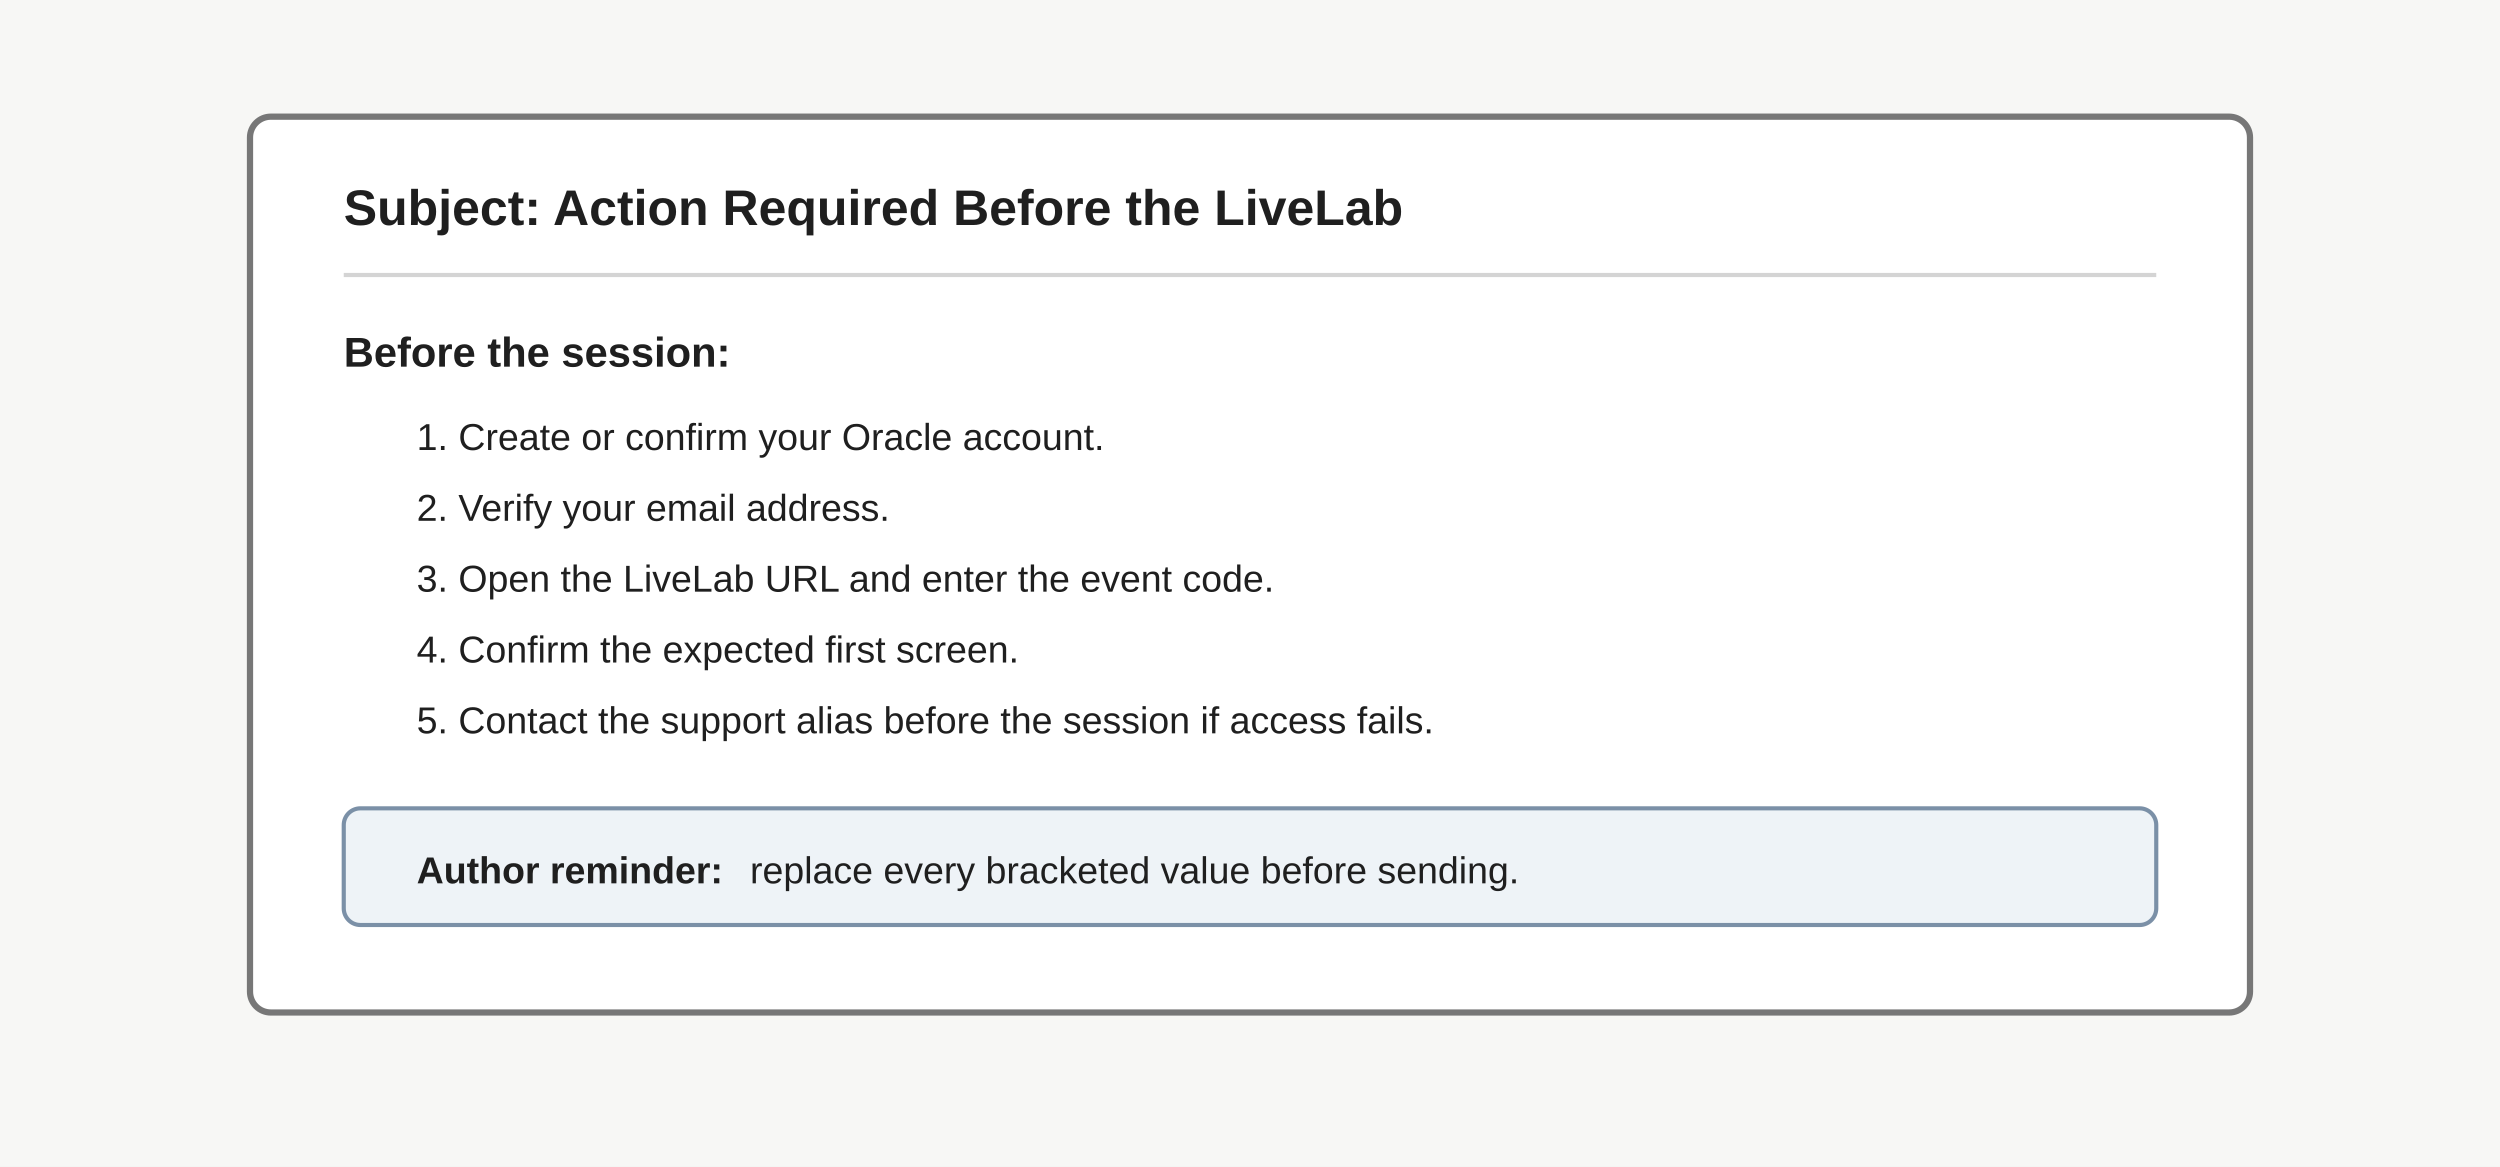
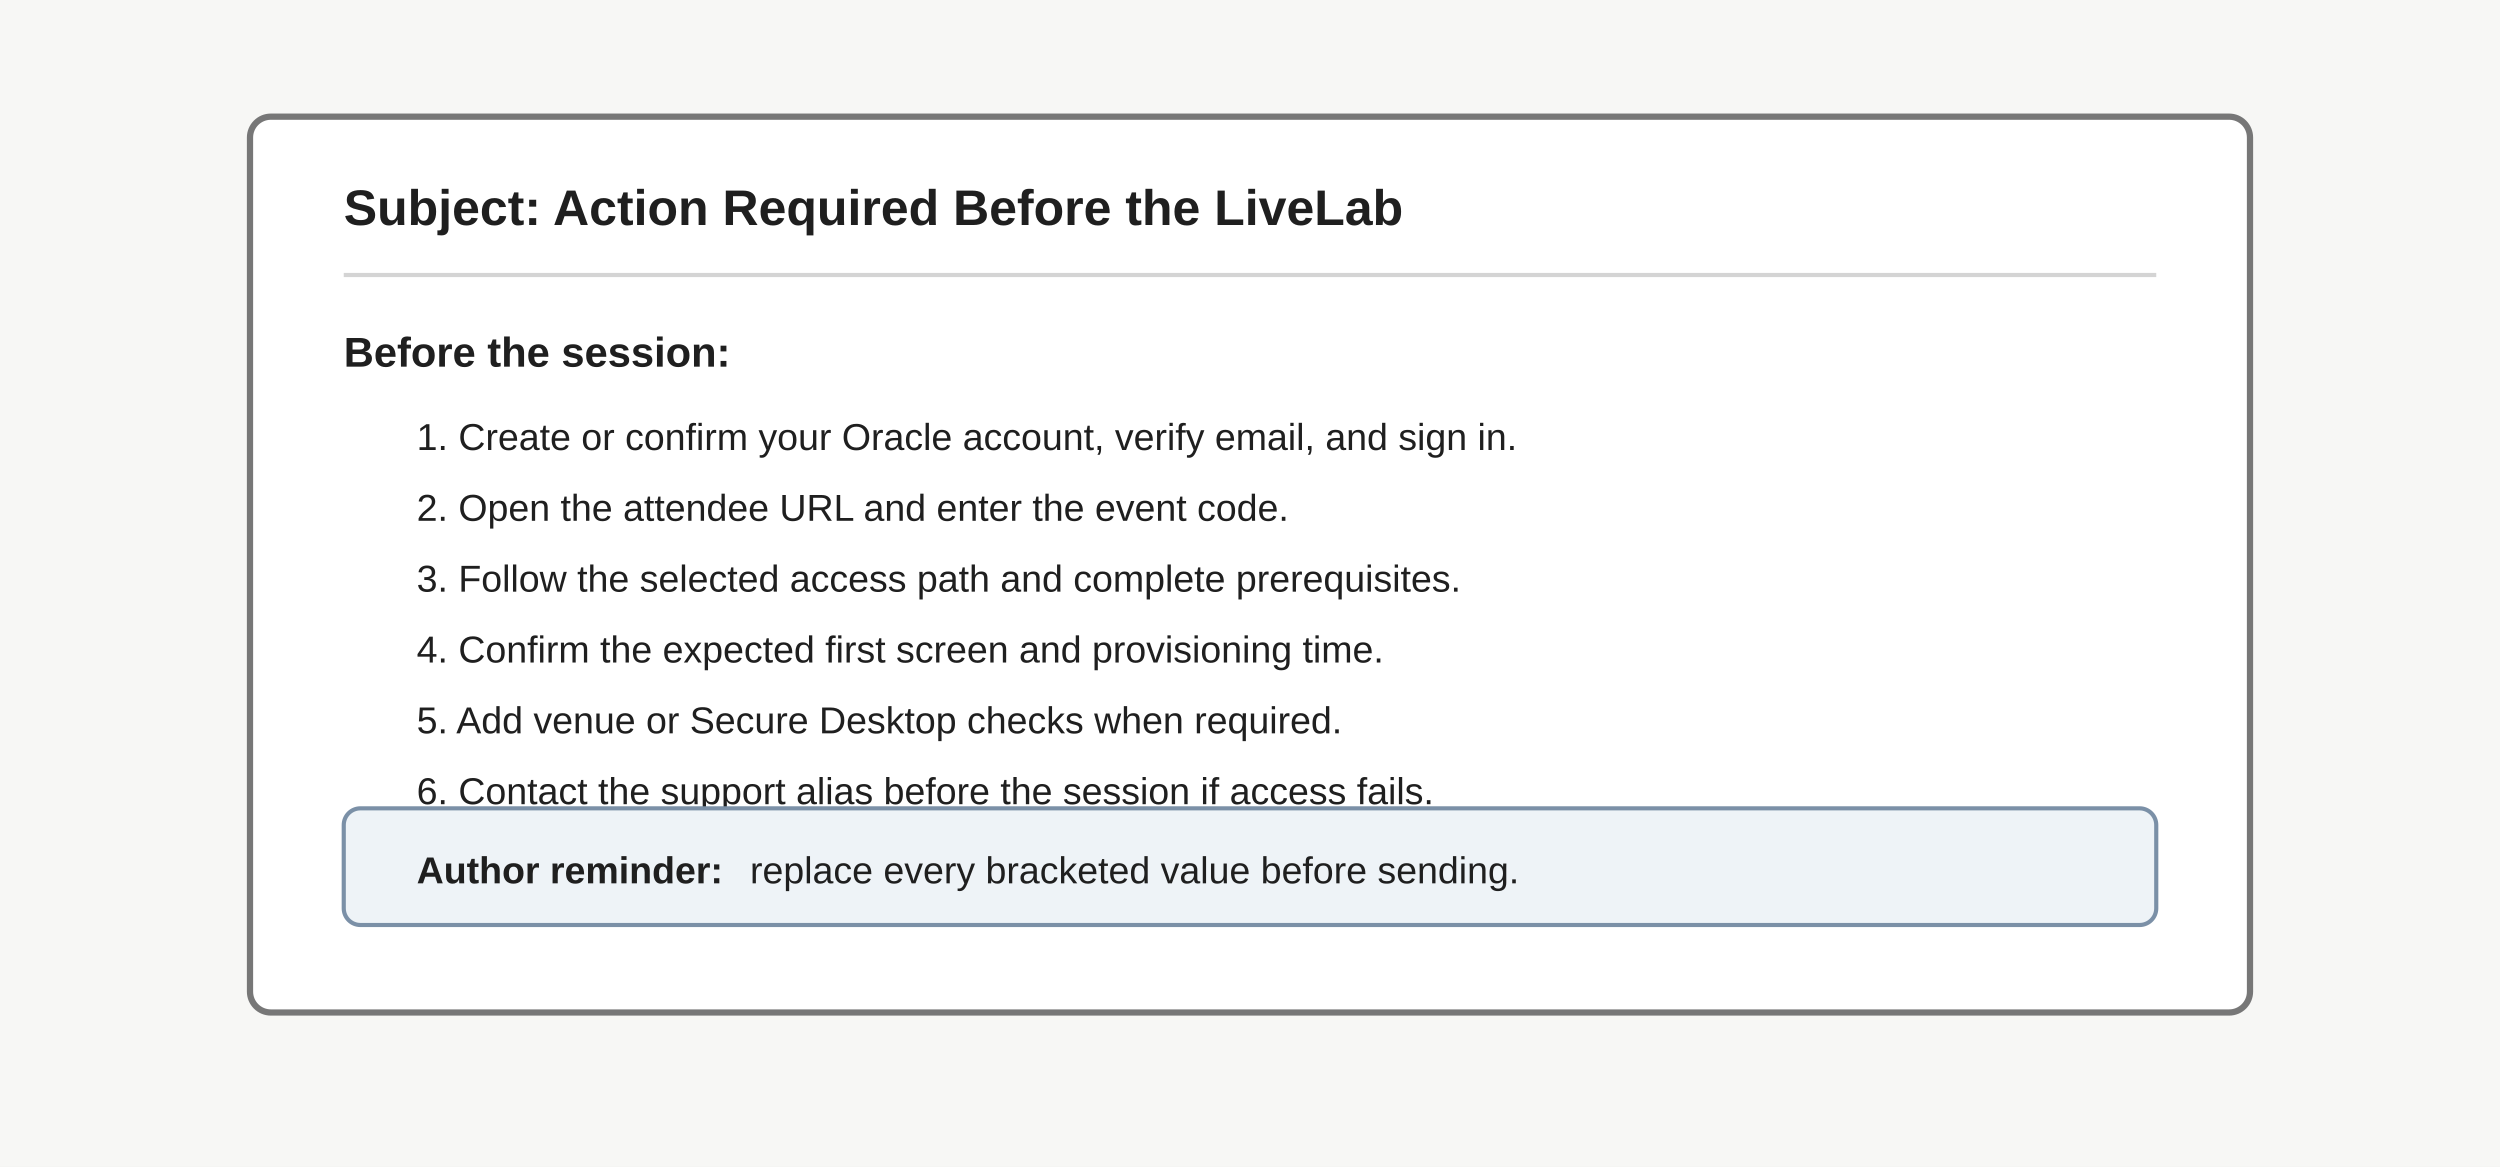
<svg xmlns="http://www.w3.org/2000/svg" width="1200" height="560" viewBox="0 0 1200 560" role="img" aria-labelledby="title desc">
  <rect width="1200" height="560" fill="#f7f7f5" />
  <g class="card" font-family="Arial, sans-serif" fill="#1f1f1f">
    <rect x="120" y="56" width="960" height="430" rx="10" fill="#ffffff" stroke="#777777" stroke-width="3" />
    <text x="165" y="108" font-size="24" font-weight="700">Subject: Action Required Before the LiveLab</text>
    <line x1="165" y1="132" x2="1035" y2="132" stroke="#d4d4d4" stroke-width="2" />
    <text x="165" y="176" font-size="20" font-weight="700">Before the session:</text>
-     <text x="200" y="216" font-size="18">1. Create or confirm your Oracle account.</text>
-     <text x="200" y="250" font-size="18">2. Verify your email address.</text>
-     <text x="200" y="284" font-size="18">3. Open the LiveLab URL and enter the event code.</text>
-     <text x="200" y="318" font-size="18">4. Confirm the expected first screen.</text>
-     <text x="200" y="352" font-size="18">5. Contact the support alias before the session if access fails.</text>
+     <text x="200" y="216" font-size="18">1. Create or confirm your Oracle account, verify email, and sign in.</text>
+     <text x="200" y="250" font-size="18">2. Open the attendee URL and enter the event code.</text>
+     <text x="200" y="284" font-size="18">3. Follow the selected access path and complete prerequisites.</text>
+     <text x="200" y="318" font-size="18">4. Confirm the expected first screen and provisioning time.</text>
+     <text x="200" y="352" font-size="18">5. Add venue or Secure Desktop checks when required.</text>
+     <text x="200" y="386" font-size="18">6. Contact the support alias before the session if access fails.</text>
    <rect x="165" y="388" width="870" height="56" rx="8" fill="#eef3f7" stroke="#7b90a7" stroke-width="2" />
    <text x="200" y="424" font-size="18" font-weight="700">Author reminder:</text>
    <text x="360" y="424" font-size="18">replace every bracketed value before sending.</text>
  </g>
</svg>
